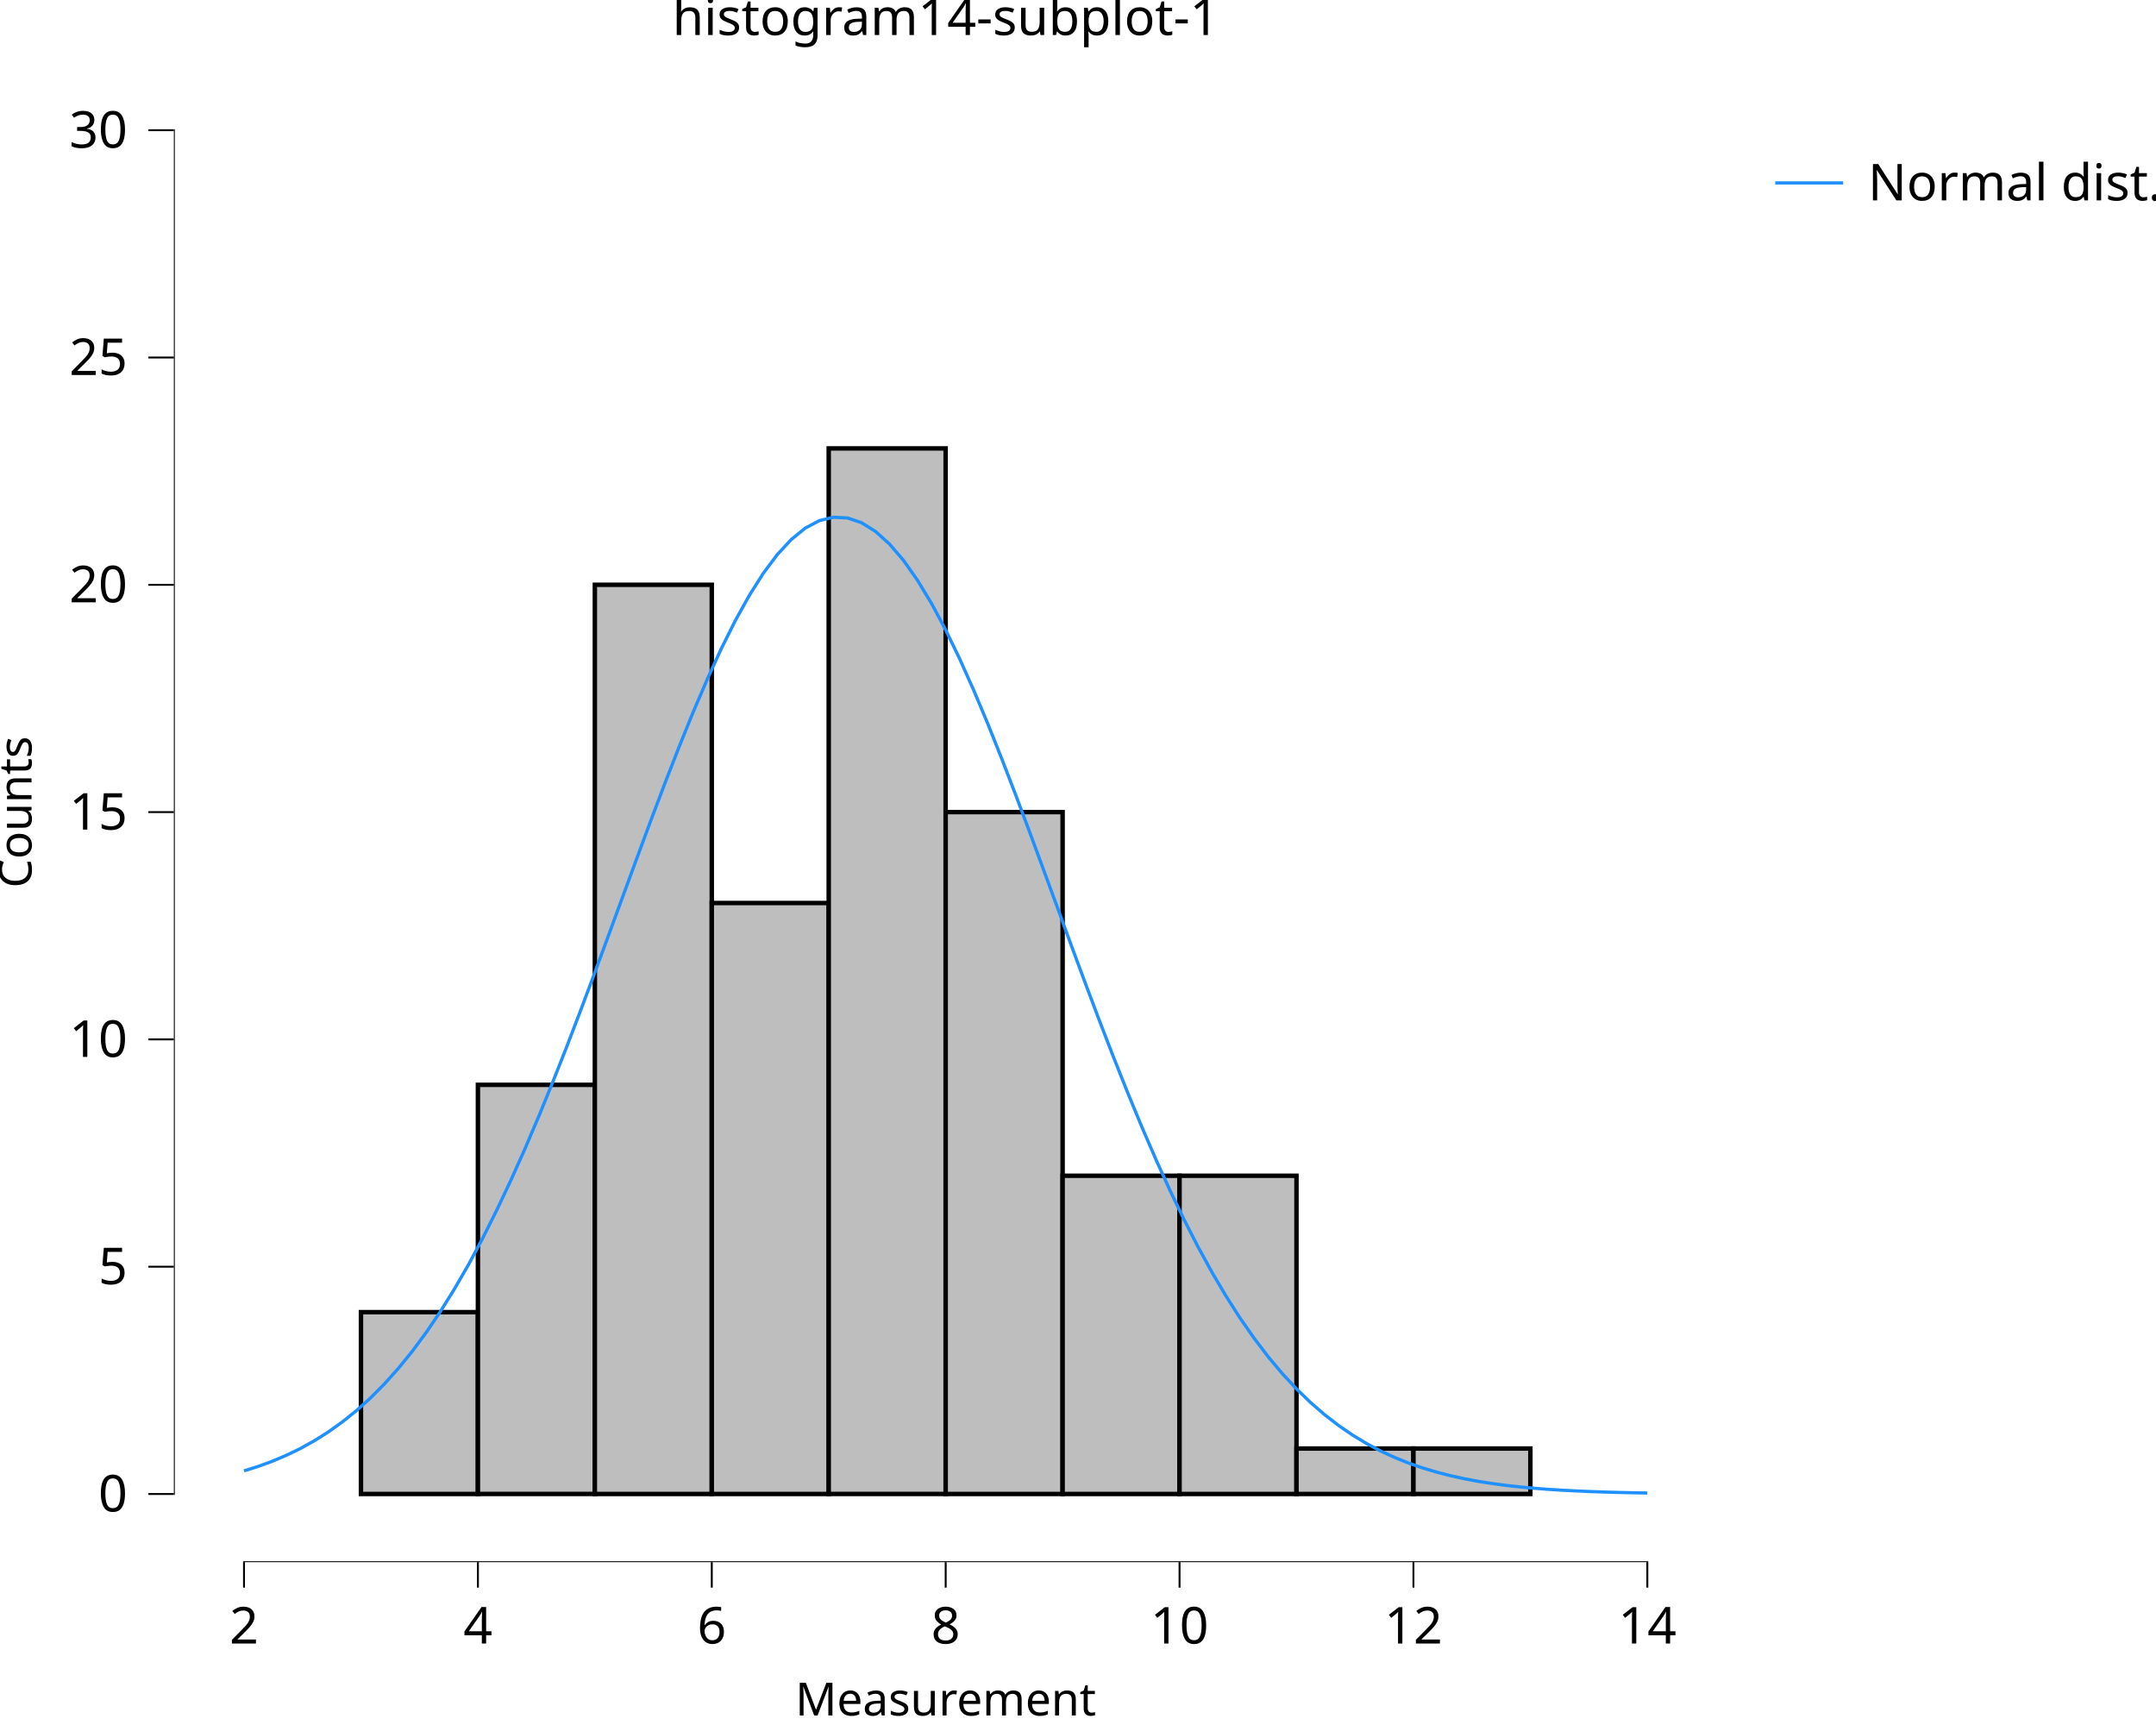
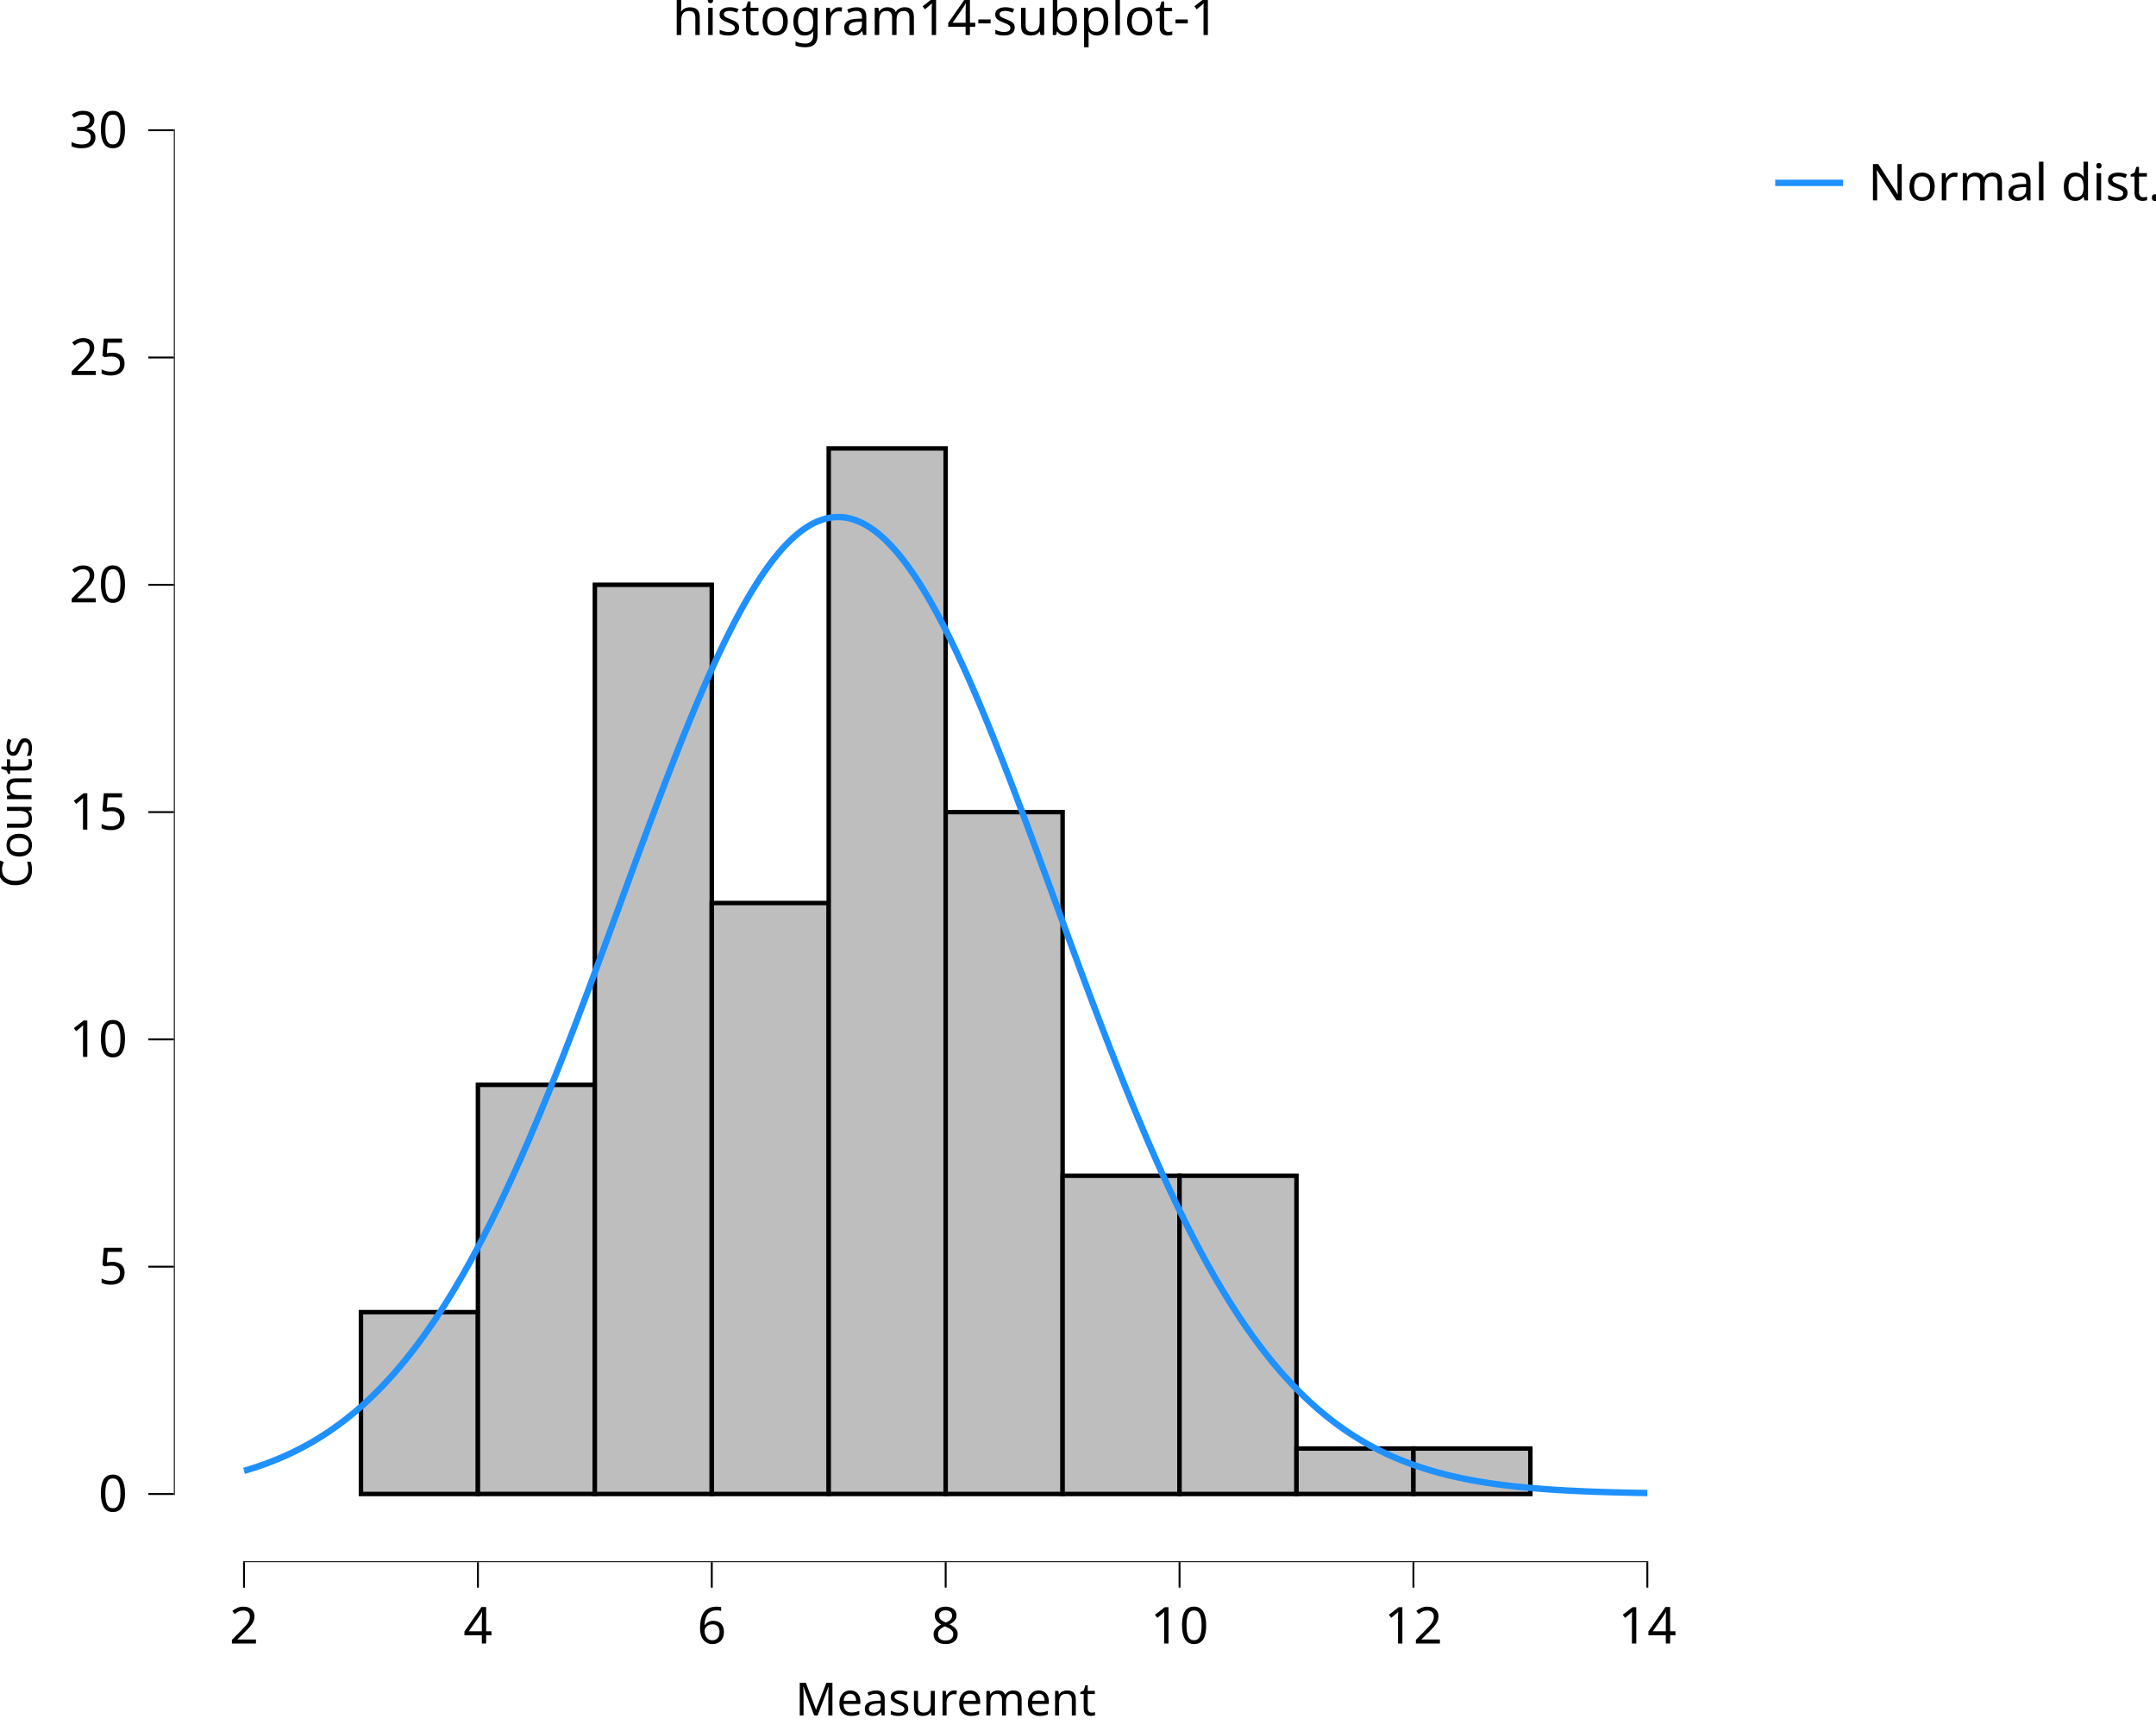
<svg xmlns="http://www.w3.org/2000/svg" class="svglite" data-engine-version="2.0" width="720.00pt" height="576.00pt" viewBox="0 0 720.00 576.00">
  <defs>
    <style type="text/css">
    .svglite line, .svglite polyline, .svglite polygon, .svglite path, .svglite rect, .svglite circle {
      fill: none;
      stroke: #000000;
      stroke-linecap: round;
      stroke-linejoin: round;
      stroke-miterlimit: 10.00;
    }
  </style>
  </defs>
  <rect width="100%" height="100%" style="stroke: none; fill: #FFFFFF;" />
  <defs>
    <clipPath id="cpMC4wMHw3MjAuMDB8MC4wMHw1NzYuMDA=">
      <rect x="0.00" y="0.00" width="720.00" height="576.00" />
    </clipPath>
  </defs>
  <g clip-path="url(#cpMC4wMHw3MjAuMDB8MC4wMHw1NzYuMDA=)">
    <rect x="0.00" y="0.00" width="720.00" height="576.00" style="stroke-width: 10.67; stroke: none;" />
  </g>
  <defs>
    <clipPath id="cpNTguMDZ8NTczLjU2fDIwLjcxfDUyMS42Mw==">
      <rect x="58.06" y="20.71" width="515.50" height="500.92" />
    </clipPath>
  </defs>
  <g clip-path="url(#cpNTguMDZ8NTczLjU2fDIwLjcxfDUyMS42Mw==)">
    <rect x="58.06" y="20.71" width="515.50" height="500.92" style="stroke-width: 10.67; stroke: none;" />
    <rect x="81.49" y="498.86" width="39.05" height="0.00" style="stroke-width: 1.49; stroke-linecap: butt; stroke-linejoin: miter; fill: #BEBEBE;" />
    <rect x="120.54" y="438.14" width="39.05" height="60.72" style="stroke-width: 1.49; stroke-linecap: butt; stroke-linejoin: miter; fill: #BEBEBE;" />
    <rect x="159.60" y="362.24" width="39.05" height="136.61" style="stroke-width: 1.49; stroke-linecap: butt; stroke-linejoin: miter; fill: #BEBEBE;" />
    <rect x="198.65" y="195.27" width="39.05" height="303.59" style="stroke-width: 1.49; stroke-linecap: butt; stroke-linejoin: miter; fill: #BEBEBE;" />
    <rect x="237.70" y="301.53" width="39.05" height="197.33" style="stroke-width: 1.49; stroke-linecap: butt; stroke-linejoin: miter; fill: #BEBEBE;" />
    <rect x="276.75" y="149.73" width="39.05" height="349.12" style="stroke-width: 1.49; stroke-linecap: butt; stroke-linejoin: miter; fill: #BEBEBE;" />
    <rect x="315.81" y="271.17" width="39.05" height="227.69" style="stroke-width: 1.49; stroke-linecap: butt; stroke-linejoin: miter; fill: #BEBEBE;" />
    <rect x="354.86" y="392.60" width="39.05" height="106.26" style="stroke-width: 1.49; stroke-linecap: butt; stroke-linejoin: miter; fill: #BEBEBE;" />
    <rect x="393.91" y="392.60" width="39.05" height="106.26" style="stroke-width: 1.49; stroke-linecap: butt; stroke-linejoin: miter; fill: #BEBEBE;" />
    <rect x="432.97" y="483.68" width="39.05" height="15.18" style="stroke-width: 1.49; stroke-linecap: butt; stroke-linejoin: miter; fill: #BEBEBE;" />
    <rect x="472.02" y="483.68" width="39.05" height="15.18" style="stroke-width: 1.49; stroke-linecap: butt; stroke-linejoin: miter; fill: #BEBEBE;" />
    <rect x="511.07" y="498.86" width="39.05" height="0.00" style="stroke-width: 1.49; stroke-linecap: butt; stroke-linejoin: miter; fill: #BEBEBE;" />
    <line x1="81.17" y1="521.63" x2="550.44" y2="521.63" style="stroke-width: 0.64; stroke-linecap: butt;" />
    <line x1="58.06" y1="499.18" x2="58.06" y2="43.16" style="stroke-width: 0.64; stroke-linecap: butt;" />
-     <polyline points="81.49,491.14 86.18,489.67 90.86,487.96 95.55,485.98 100.23,483.72 104.92,481.12 109.61,478.17 114.29,474.83 118.98,471.07 123.67,466.85 128.35,462.14 133.04,456.91 137.73,451.15 142.41,444.81 147.10,437.89 151.78,430.37 156.47,422.25 161.16,413.52 165.84,404.18 170.53,394.27 175.22,383.80 179.90,372.81 184.59,361.34 189.28,349.46 193.96,337.23 198.65,324.72 203.33,312.03 208.02,299.26 212.71,286.49 217.39,273.85 222.08,261.46 226.77,249.42 231.45,237.87 236.14,226.93 240.83,216.70 245.51,207.31 250.20,198.87 254.88,191.47 259.57,185.19 264.26,180.13 268.94,176.33 273.63,173.85 278.32,172.72 283.00,172.95 287.69,174.53 292.38,177.45 297.06,181.68 301.75,187.15 306.43,193.81 311.12,201.57 315.81,210.34 320.49,220.02 325.18,230.50 329.87,241.66 334.55,253.39 339.24,265.56 343.93,278.05 348.61,290.74 353.30,303.52 357.98,316.28 362.67,328.92 367.36,341.34 372.04,353.46 376.73,365.21 381.42,376.53 386.10,387.35 390.79,397.64 395.48,407.36 400.16,416.49 404.85,425.02 409.53,432.95 414.22,440.27 418.91,446.99 423.59,453.13 428.28,458.72 432.97,463.76 437.65,468.31 442.34,472.37 447.03,475.99 451.71,479.20 456.40,482.03 461.08,484.51 465.77,486.67 470.46,488.56 475.14,490.18 479.83,491.58 484.52,492.78 489.20,493.81 493.89,494.68 498.58,495.41 503.26,496.03 507.95,496.54 512.64,496.97 517.32,497.33 522.01,497.62 526.69,497.86 531.38,498.06 536.07,498.22 540.75,498.35 545.44,498.46 550.13,498.54 " style="stroke-width: 1.07; stroke: #1E90FF; stroke-linecap: butt;" />
+     <polyline points="81.49,491.14 82.41,490.87 83.32,490.59 84.24,490.30 85.16,490.01 86.07,489.70 86.99,489.39 87.91,489.06 88.83,488.73 89.74,488.39 90.66,488.04 91.58,487.67 92.49,487.30 93.41,486.92 94.33,486.52 95.25,486.12 96.16,485.70 97.08,485.28 98.00,484.84 98.91,484.39 99.83,483.92 100.75,483.45 101.66,482.96 102.58,482.46 103.50,481.95 104.42,481.42 105.33,480.88 106.25,480.32 107.17,479.75 108.08,479.17 109.00,478.57 109.92,477.96 110.84,477.33 111.75,476.69 112.67,476.03 113.59,475.36 114.50,474.67 115.42,473.96 116.34,473.24 117.26,472.50 118.17,471.75 119.09,470.97 120.01,470.18 120.92,469.37 121.84,468.55 122.76,467.70 123.68,466.84 124.59,465.96 125.51,465.05 126.43,464.13 127.34,463.19 128.26,462.24 129.18,461.26 130.10,460.26 131.01,459.24 131.93,458.20 132.85,457.14 133.76,456.06 134.68,454.96 135.60,453.83 136.51,452.69 137.43,451.52 138.35,450.34 139.27,449.13 140.18,447.90 141.10,446.64 142.02,445.37 142.93,444.07 143.85,442.75 144.77,441.41 145.69,440.04 146.60,438.65 147.52,437.24 148.44,435.81 149.35,434.35 150.27,432.87 151.19,431.36 152.11,429.84 153.02,428.29 153.94,426.71 154.86,425.12 155.77,423.49 156.69,421.85 157.61,420.18 158.53,418.49 159.44,416.78 160.36,415.04 161.28,413.29 162.19,411.50 163.11,409.70 164.03,407.87 164.94,406.02 165.86,404.15 166.78,402.25 167.70,400.33 168.61,398.39 169.53,396.43 170.45,394.45 171.36,392.44 172.28,390.42 173.20,388.37 174.12,386.31 175.03,384.22 175.95,382.11 176.87,379.98 177.78,377.84 178.70,375.67 179.62,373.49 180.54,371.29 181.45,369.07 182.37,366.83 183.29,364.57 184.20,362.30 185.12,360.01 186.04,357.71 186.96,355.39 187.87,353.06 188.79,350.71 189.71,348.35 190.62,345.97 191.54,343.59 192.46,341.19 193.37,338.78 194.29,336.36 195.21,333.92 196.13,331.48 197.04,329.03 197.96,326.57 198.88,324.11 199.79,321.63 200.71,319.15 201.63,316.67 202.55,314.18 203.46,311.68 204.38,309.19 205.30,306.69 206.21,304.19 207.13,301.68 208.05,299.18 208.97,296.68 209.88,294.18 210.80,291.68 211.72,289.18 212.63,286.69 213.55,284.20 214.47,281.72 215.39,279.25 216.30,276.78 217.22,274.32 218.14,271.87 219.05,269.43 219.97,267.00 220.89,264.58 221.80,262.18 222.72,259.79 223.64,257.41 224.56,255.05 225.47,252.70 226.39,250.37 227.31,248.06 228.22,245.77 229.14,243.50 230.06,241.25 230.98,239.02 231.89,236.82 232.81,234.64 233.73,232.48 234.64,230.35 235.56,228.24 236.48,226.16 237.40,224.11 238.31,222.09 239.23,220.09 240.15,218.13 241.06,216.20 241.98,214.30 242.90,212.44 243.82,210.61 244.73,208.81 245.65,207.05 246.57,205.33 247.48,203.64 248.40,201.99 249.32,200.38 250.23,198.81 251.15,197.27 252.07,195.78 252.99,194.33 253.90,192.92 254.82,191.56 255.74,190.24 256.65,188.96 257.57,187.73 258.49,186.54 259.41,185.40 260.32,184.30 261.24,183.25 262.16,182.25 263.07,181.29 263.99,180.38 264.91,179.52 265.83,178.72 266.74,177.96 267.66,177.24 268.58,176.58 269.49,175.97 270.41,175.41 271.33,174.90 272.25,174.45 273.16,174.04 274.08,173.69 275.00,173.38 275.91,173.13 276.83,172.93 277.75,172.78 278.66,172.69 279.58,172.65 280.50,172.66 281.42,172.72 282.33,172.83 283.25,173.00 284.17,173.21 285.08,173.48 286.00,173.81 286.92,174.18 287.84,174.60 288.75,175.08 289.67,175.61 290.59,176.18 291.50,176.81 292.42,177.49 293.34,178.22 294.26,179.00 295.17,179.82 296.09,180.70 297.01,181.62 297.92,182.59 298.84,183.61 299.76,184.68 300.68,185.79 301.59,186.95 302.51,188.16 303.43,189.41 304.34,190.70 305.26,192.04 306.18,193.42 307.09,194.84 308.01,196.30 308.93,197.81 309.85,199.36 310.76,200.94 311.68,202.57 312.60,204.23 313.51,205.93 314.43,207.67 315.35,209.44 316.27,211.25 317.18,213.09 318.10,214.97 319.02,216.88 319.93,218.82 320.85,220.80 321.77,222.80 322.69,224.83 323.60,226.89 324.52,228.98 325.44,231.10 326.35,233.24 327.27,235.40 328.19,237.59 329.11,239.81 330.02,242.04 330.94,244.30 331.86,246.58 332.77,248.88 333.69,251.19 334.61,253.53 335.53,255.88 336.44,258.25 337.36,260.63 338.28,263.03 339.19,265.44 340.11,267.86 341.03,270.29 341.94,272.73 342.86,275.19 343.78,277.65 344.70,280.12 345.61,282.60 346.53,285.08 347.45,287.57 348.36,290.06 349.28,292.56 350.20,295.06 351.12,297.56 352.03,300.06 352.95,302.57 353.87,305.07 354.78,307.57 355.70,310.07 356.62,312.57 357.54,315.06 358.45,317.55 359.37,320.03 360.29,322.51 361.20,324.98 362.12,327.44 363.04,329.90 363.96,332.35 364.87,334.78 365.79,337.21 366.71,339.63 367.62,342.04 368.54,344.43 369.46,346.81 370.37,349.18 371.29,351.54 372.21,353.88 373.13,356.21 374.04,358.53 374.96,360.82 375.88,363.11 376.79,365.37 377.71,367.62 378.63,369.85 379.55,372.07 380.46,374.26 381.38,376.44 382.30,378.60 383.21,380.74 384.13,382.86 385.05,384.96 385.97,387.04 386.88,389.10 387.80,391.14 388.72,393.16 389.63,395.15 390.55,397.13 391.47,399.08 392.39,401.01 393.30,402.92 394.22,404.81 395.14,406.68 396.05,408.52 396.97,410.34 397.89,412.14 398.80,413.91 399.72,415.66 400.64,417.39 401.56,419.09 402.47,420.78 403.39,422.43 404.31,424.07 405.22,425.68 406.14,427.27 407.06,428.84 407.98,430.38 408.89,431.90 409.81,433.39 410.73,434.87 411.64,436.32 412.56,437.74 413.48,439.15 414.40,440.53 415.31,441.88 416.23,443.22 417.15,444.53 418.06,445.82 418.98,447.09 419.90,448.33 420.82,449.56 421.73,450.76 422.65,451.94 423.57,453.10 424.48,454.23 425.40,455.35 426.32,456.44 427.23,457.52 428.15,458.57 429.07,459.60 429.99,460.61 430.90,461.60 431.82,462.58 432.74,463.53 433.65,464.46 434.57,465.37 435.49,466.27 436.41,467.14 437.32,468.00 438.24,468.84 439.16,469.66 440.07,470.46 440.99,471.25 441.91,472.02 442.83,472.77 443.74,473.50 444.66,474.22 445.58,474.92 446.49,475.60 447.41,476.27 448.33,476.92 449.25,477.56 450.16,478.18 451.08,478.79 452.00,479.38 452.91,479.96 453.83,480.52 454.75,481.07 455.66,481.61 456.58,482.13 457.50,482.64 458.42,483.13 459.33,483.62 460.25,484.09 461.17,484.55 462.08,484.99 463.00,485.43 463.92,485.85 464.84,486.26 465.75,486.66 466.67,487.05 467.59,487.43 468.50,487.80 469.42,488.16 470.34,488.51 471.26,488.85 472.17,489.18 473.09,489.50 474.01,489.81 474.92,490.11 475.84,490.41 476.76,490.69 477.68,490.97 478.59,491.23 479.51,491.50 480.43,491.75 481.34,491.99 482.26,492.23 483.18,492.46 484.09,492.68 485.01,492.90 485.93,493.11 486.85,493.31 487.76,493.51 488.68,493.70 489.60,493.89 490.51,494.07 491.43,494.24 492.35,494.41 493.27,494.57 494.18,494.73 495.10,494.88 496.02,495.02 496.93,495.17 497.85,495.30 498.77,495.44 499.69,495.57 500.60,495.69 501.52,495.81 502.44,495.93 503.35,496.04 504.27,496.15 505.19,496.25 506.11,496.35 507.02,496.45 507.94,496.54 508.86,496.63 509.77,496.72 510.69,496.80 511.61,496.88 512.52,496.96 513.44,497.04 514.36,497.11 515.28,497.18 516.19,497.25 517.11,497.31 518.03,497.38 518.94,497.44 519.86,497.49 520.78,497.55 521.70,497.60 522.61,497.66 523.53,497.71 524.45,497.75 525.36,497.80 526.28,497.84 527.20,497.89 528.12,497.93 529.03,497.97 529.95,498.01 530.87,498.04 531.78,498.08 532.70,498.11 533.62,498.14 534.54,498.17 535.45,498.20 536.37,498.23 537.29,498.26 538.20,498.29 539.12,498.31 540.04,498.33 540.96,498.36 541.87,498.38 542.79,498.40 543.71,498.42 544.62,498.44 545.54,498.46 546.46,498.48 547.37,498.50 548.29,498.51 549.21,498.53 550.13,498.54 " style="stroke-width: 2.13; stroke: #1E90FF; stroke-linecap: butt;" />
    <rect x="58.06" y="20.71" width="515.50" height="500.92" style="stroke-width: 0.00; stroke: none;" />
  </g>
  <g clip-path="url(#cpMC4wMHw3MjAuMDB8MC4wMHw1NzYuMDA=)">
    <polyline points="58.06,521.63 58.06,20.71 " style="stroke-width: 0.00; stroke: none; stroke-linecap: butt;" />
    <text x="42.58" y="504.71" text-anchor="end" style="font-size: 17.00px; font-family: sans;" textLength="9.46px" lengthAdjust="spacingAndGlyphs">0</text>
    <text x="42.58" y="428.81" text-anchor="end" style="font-size: 17.00px; font-family: sans;" textLength="9.46px" lengthAdjust="spacingAndGlyphs">5</text>
    <text x="42.58" y="352.91" text-anchor="end" style="font-size: 17.00px; font-family: sans;" textLength="18.91px" lengthAdjust="spacingAndGlyphs">10</text>
    <text x="42.58" y="277.02" text-anchor="end" style="font-size: 17.00px; font-family: sans;" textLength="18.91px" lengthAdjust="spacingAndGlyphs">15</text>
    <text x="42.58" y="201.12" text-anchor="end" style="font-size: 17.00px; font-family: sans;" textLength="18.91px" lengthAdjust="spacingAndGlyphs">20</text>
    <text x="42.58" y="125.22" text-anchor="end" style="font-size: 17.00px; font-family: sans;" textLength="18.91px" lengthAdjust="spacingAndGlyphs">25</text>
    <text x="42.58" y="49.33" text-anchor="end" style="font-size: 17.00px; font-family: sans;" textLength="18.91px" lengthAdjust="spacingAndGlyphs">30</text>
    <polyline points="49.55,498.86 58.06,498.86 " style="stroke-width: 0.64; stroke-linecap: butt;" />
    <polyline points="49.55,422.96 58.06,422.96 " style="stroke-width: 0.64; stroke-linecap: butt;" />
    <polyline points="49.55,347.06 58.06,347.06 " style="stroke-width: 0.64; stroke-linecap: butt;" />
    <polyline points="49.55,271.17 58.06,271.17 " style="stroke-width: 0.64; stroke-linecap: butt;" />
    <polyline points="49.55,195.27 58.06,195.27 " style="stroke-width: 0.64; stroke-linecap: butt;" />
    <polyline points="49.55,119.37 58.06,119.37 " style="stroke-width: 0.64; stroke-linecap: butt;" />
    <polyline points="49.55,43.48 58.06,43.48 " style="stroke-width: 0.64; stroke-linecap: butt;" />
    <polyline points="58.06,521.63 573.56,521.63 " style="stroke-width: 0.00; stroke: none; stroke-linecap: butt;" />
    <polyline points="81.49,530.13 81.49,521.63 " style="stroke-width: 0.64; stroke-linecap: butt;" />
    <polyline points="159.60,530.13 159.60,521.63 " style="stroke-width: 0.64; stroke-linecap: butt;" />
    <polyline points="237.70,530.13 237.70,521.63 " style="stroke-width: 0.64; stroke-linecap: butt;" />
    <polyline points="315.81,530.13 315.81,521.63 " style="stroke-width: 0.64; stroke-linecap: butt;" />
    <polyline points="393.91,530.13 393.91,521.63 " style="stroke-width: 0.64; stroke-linecap: butt;" />
    <polyline points="472.02,530.13 472.02,521.63 " style="stroke-width: 0.64; stroke-linecap: butt;" />
    <polyline points="550.13,530.13 550.13,521.63 " style="stroke-width: 0.64; stroke-linecap: butt;" />
    <text x="81.49" y="548.80" text-anchor="middle" style="font-size: 17.00px; font-family: sans;" textLength="9.46px" lengthAdjust="spacingAndGlyphs">2</text>
    <text x="159.60" y="548.80" text-anchor="middle" style="font-size: 17.00px; font-family: sans;" textLength="9.46px" lengthAdjust="spacingAndGlyphs">4</text>
    <text x="237.70" y="548.80" text-anchor="middle" style="font-size: 17.00px; font-family: sans;" textLength="9.46px" lengthAdjust="spacingAndGlyphs">6</text>
    <text x="315.81" y="548.80" text-anchor="middle" style="font-size: 17.00px; font-family: sans;" textLength="9.46px" lengthAdjust="spacingAndGlyphs">8</text>
    <text x="393.91" y="548.80" text-anchor="middle" style="font-size: 17.00px; font-family: sans;" textLength="18.91px" lengthAdjust="spacingAndGlyphs">10</text>
    <text x="472.02" y="548.80" text-anchor="middle" style="font-size: 17.00px; font-family: sans;" textLength="18.91px" lengthAdjust="spacingAndGlyphs">12</text>
    <text x="550.13" y="548.80" text-anchor="middle" style="font-size: 17.00px; font-family: sans;" textLength="18.91px" lengthAdjust="spacingAndGlyphs">14</text>
    <text x="315.81" y="572.82" text-anchor="middle" style="font-size: 15.30px; font-family: sans;" textLength="93.56px" lengthAdjust="spacingAndGlyphs">Measurement</text>
    <text transform="translate(10.53,271.17) rotate(-90)" text-anchor="middle" style="font-size: 15.30px; font-family: sans;" textLength="48.49px" lengthAdjust="spacingAndGlyphs">Counts</text>
    <rect x="584.52" y="20.71" width="135.48" height="60.01" style="stroke-width: 0.75; stroke: none;" />
    <rect x="584.52" y="20.71" width="135.48" height="60.01" style="stroke-width: 10.67; stroke: none;" />
    <rect x="590.00" y="46.90" width="28.35" height="28.35" style="stroke-width: 10.67; stroke: none;" />
-     <line x1="592.83" y1="61.07" x2="615.51" y2="61.07" style="stroke-width: 1.07; stroke: #1E90FF; stroke-linecap: butt;" />
+     <line x1="592.83" y1="61.07" x2="615.51" y2="61.07" style="stroke-width: 2.13; stroke: #1E90FF; stroke-linecap: butt;" />
    <text x="623.82" y="66.92" style="font-size: 17.00px; font-family: sans;" textLength="90.70px" lengthAdjust="spacingAndGlyphs">Normal dist.</text>
    <text x="315.81" y="11.70" text-anchor="middle" style="font-size: 17.00px; font-family: sans;" textLength="169.17px" lengthAdjust="spacingAndGlyphs">histogram14-subplot-1</text>
  </g>
</svg>
